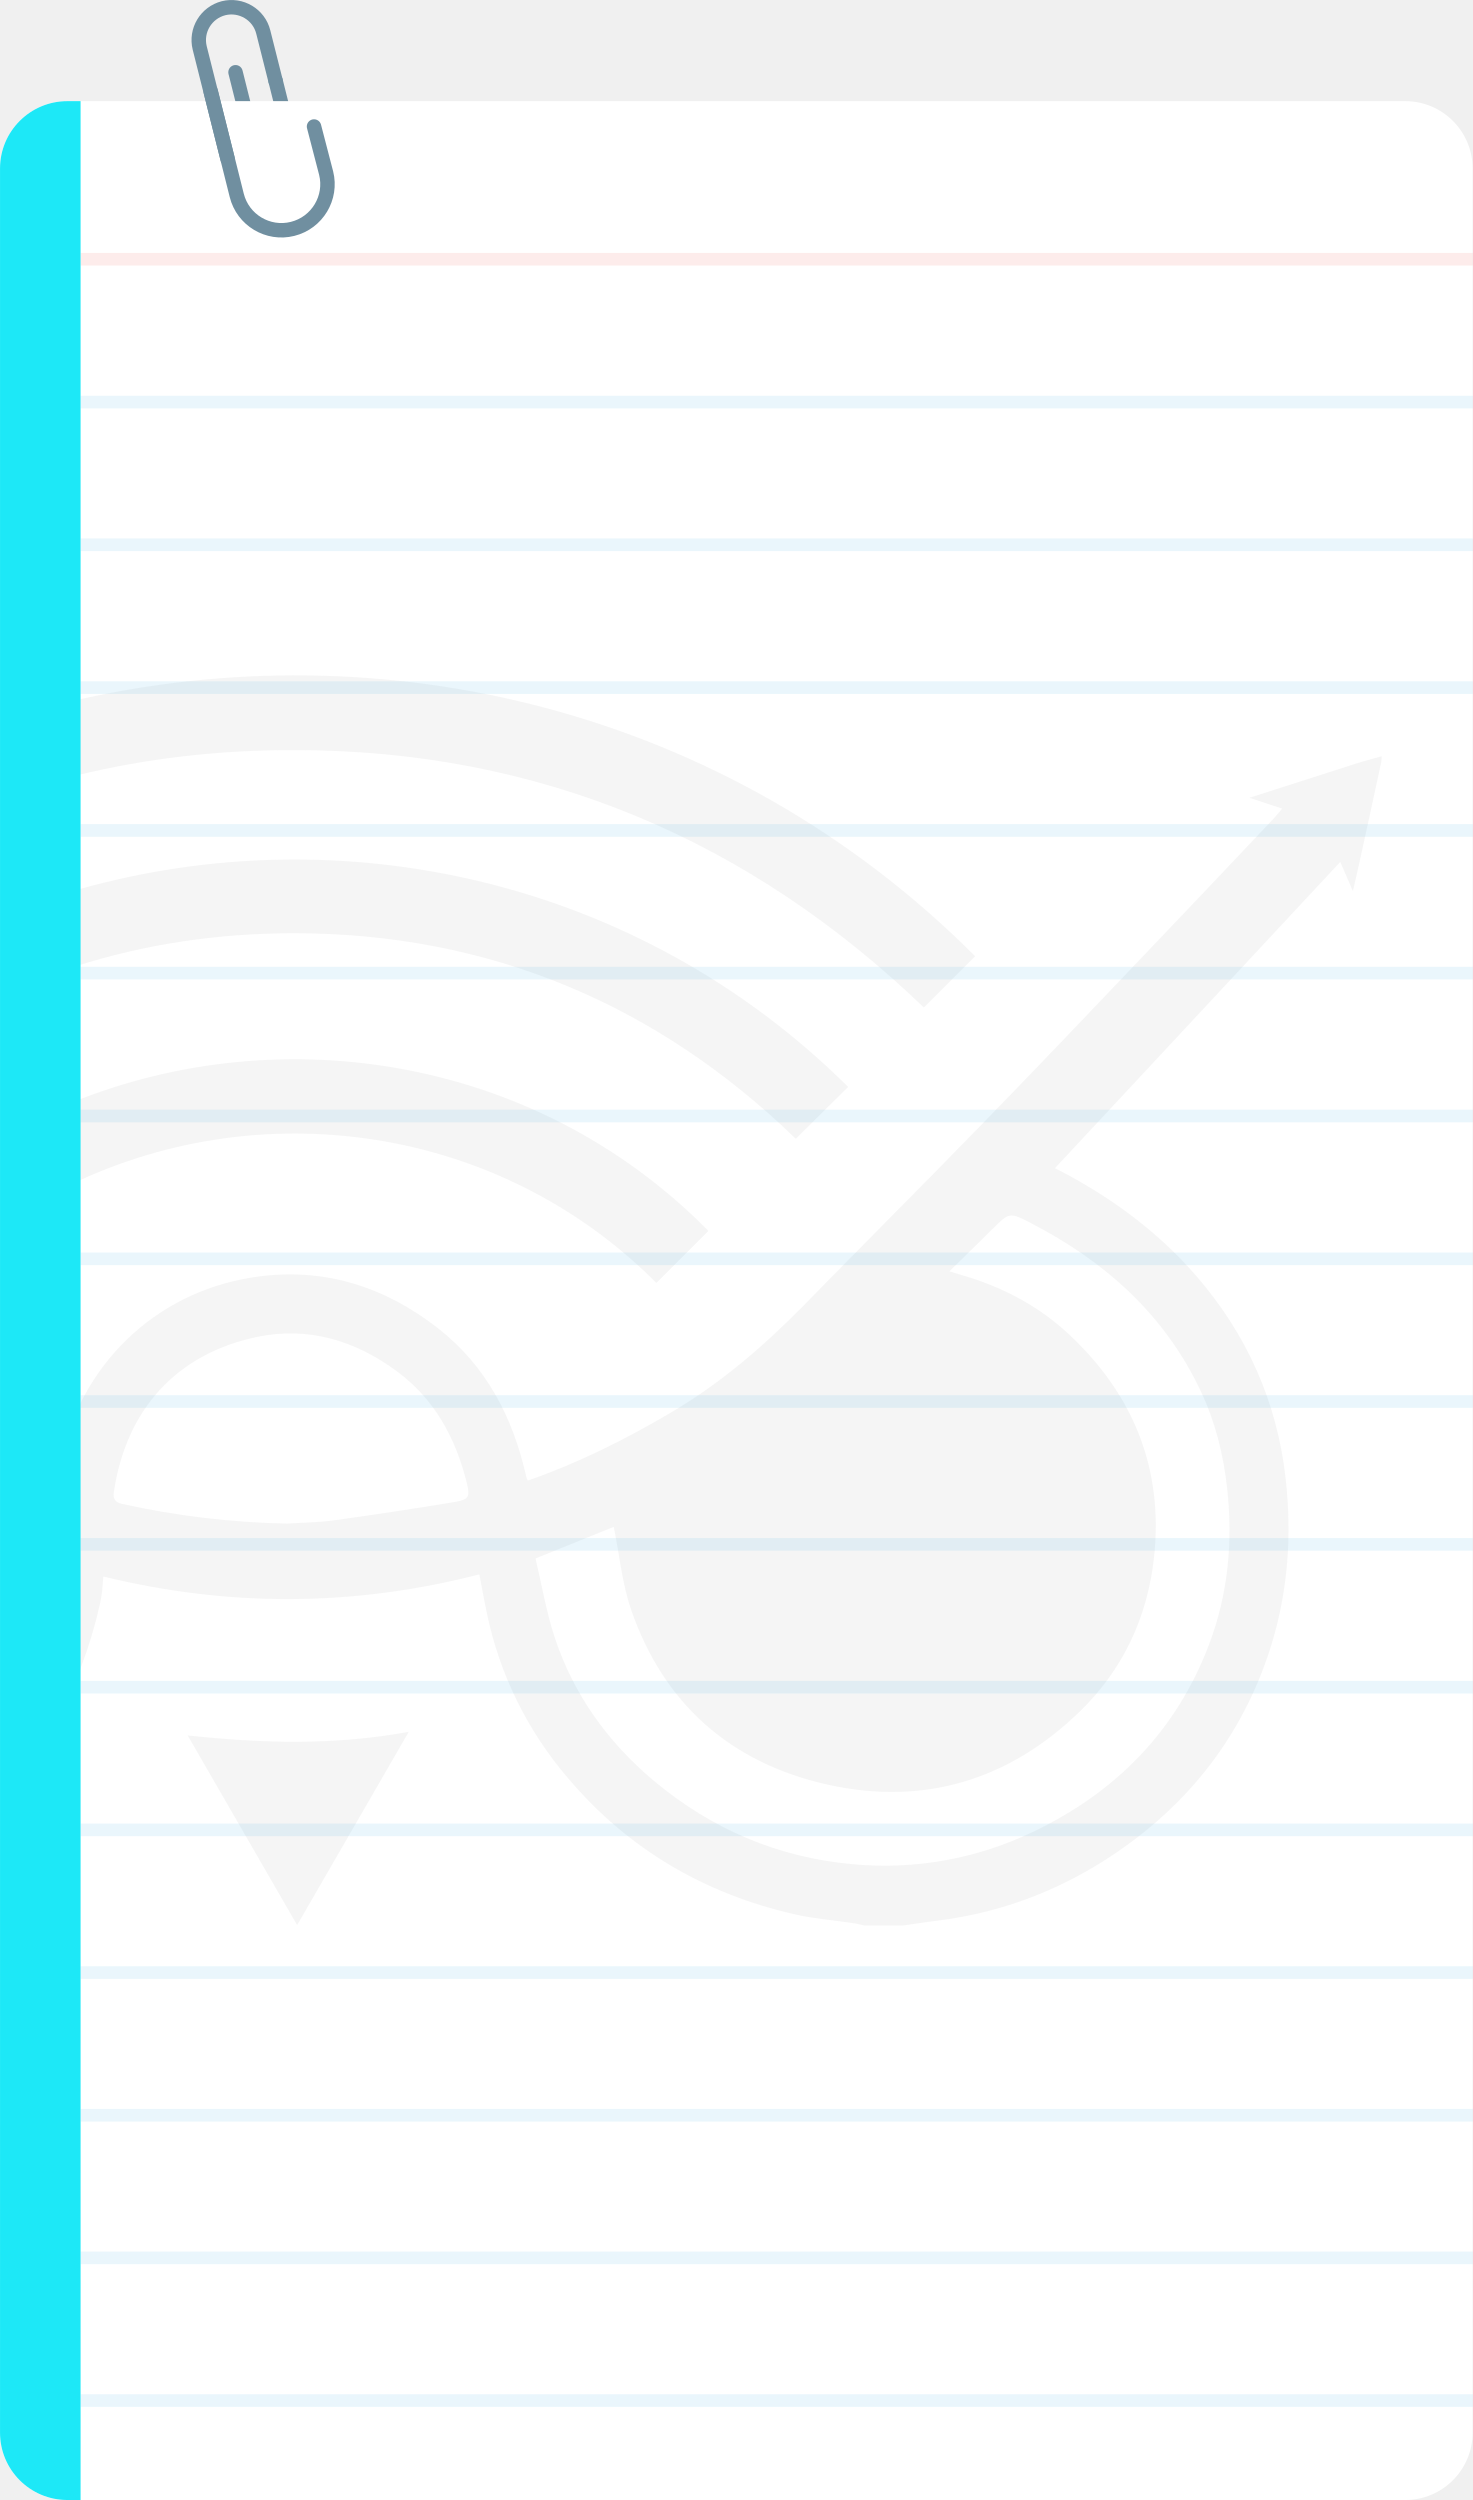
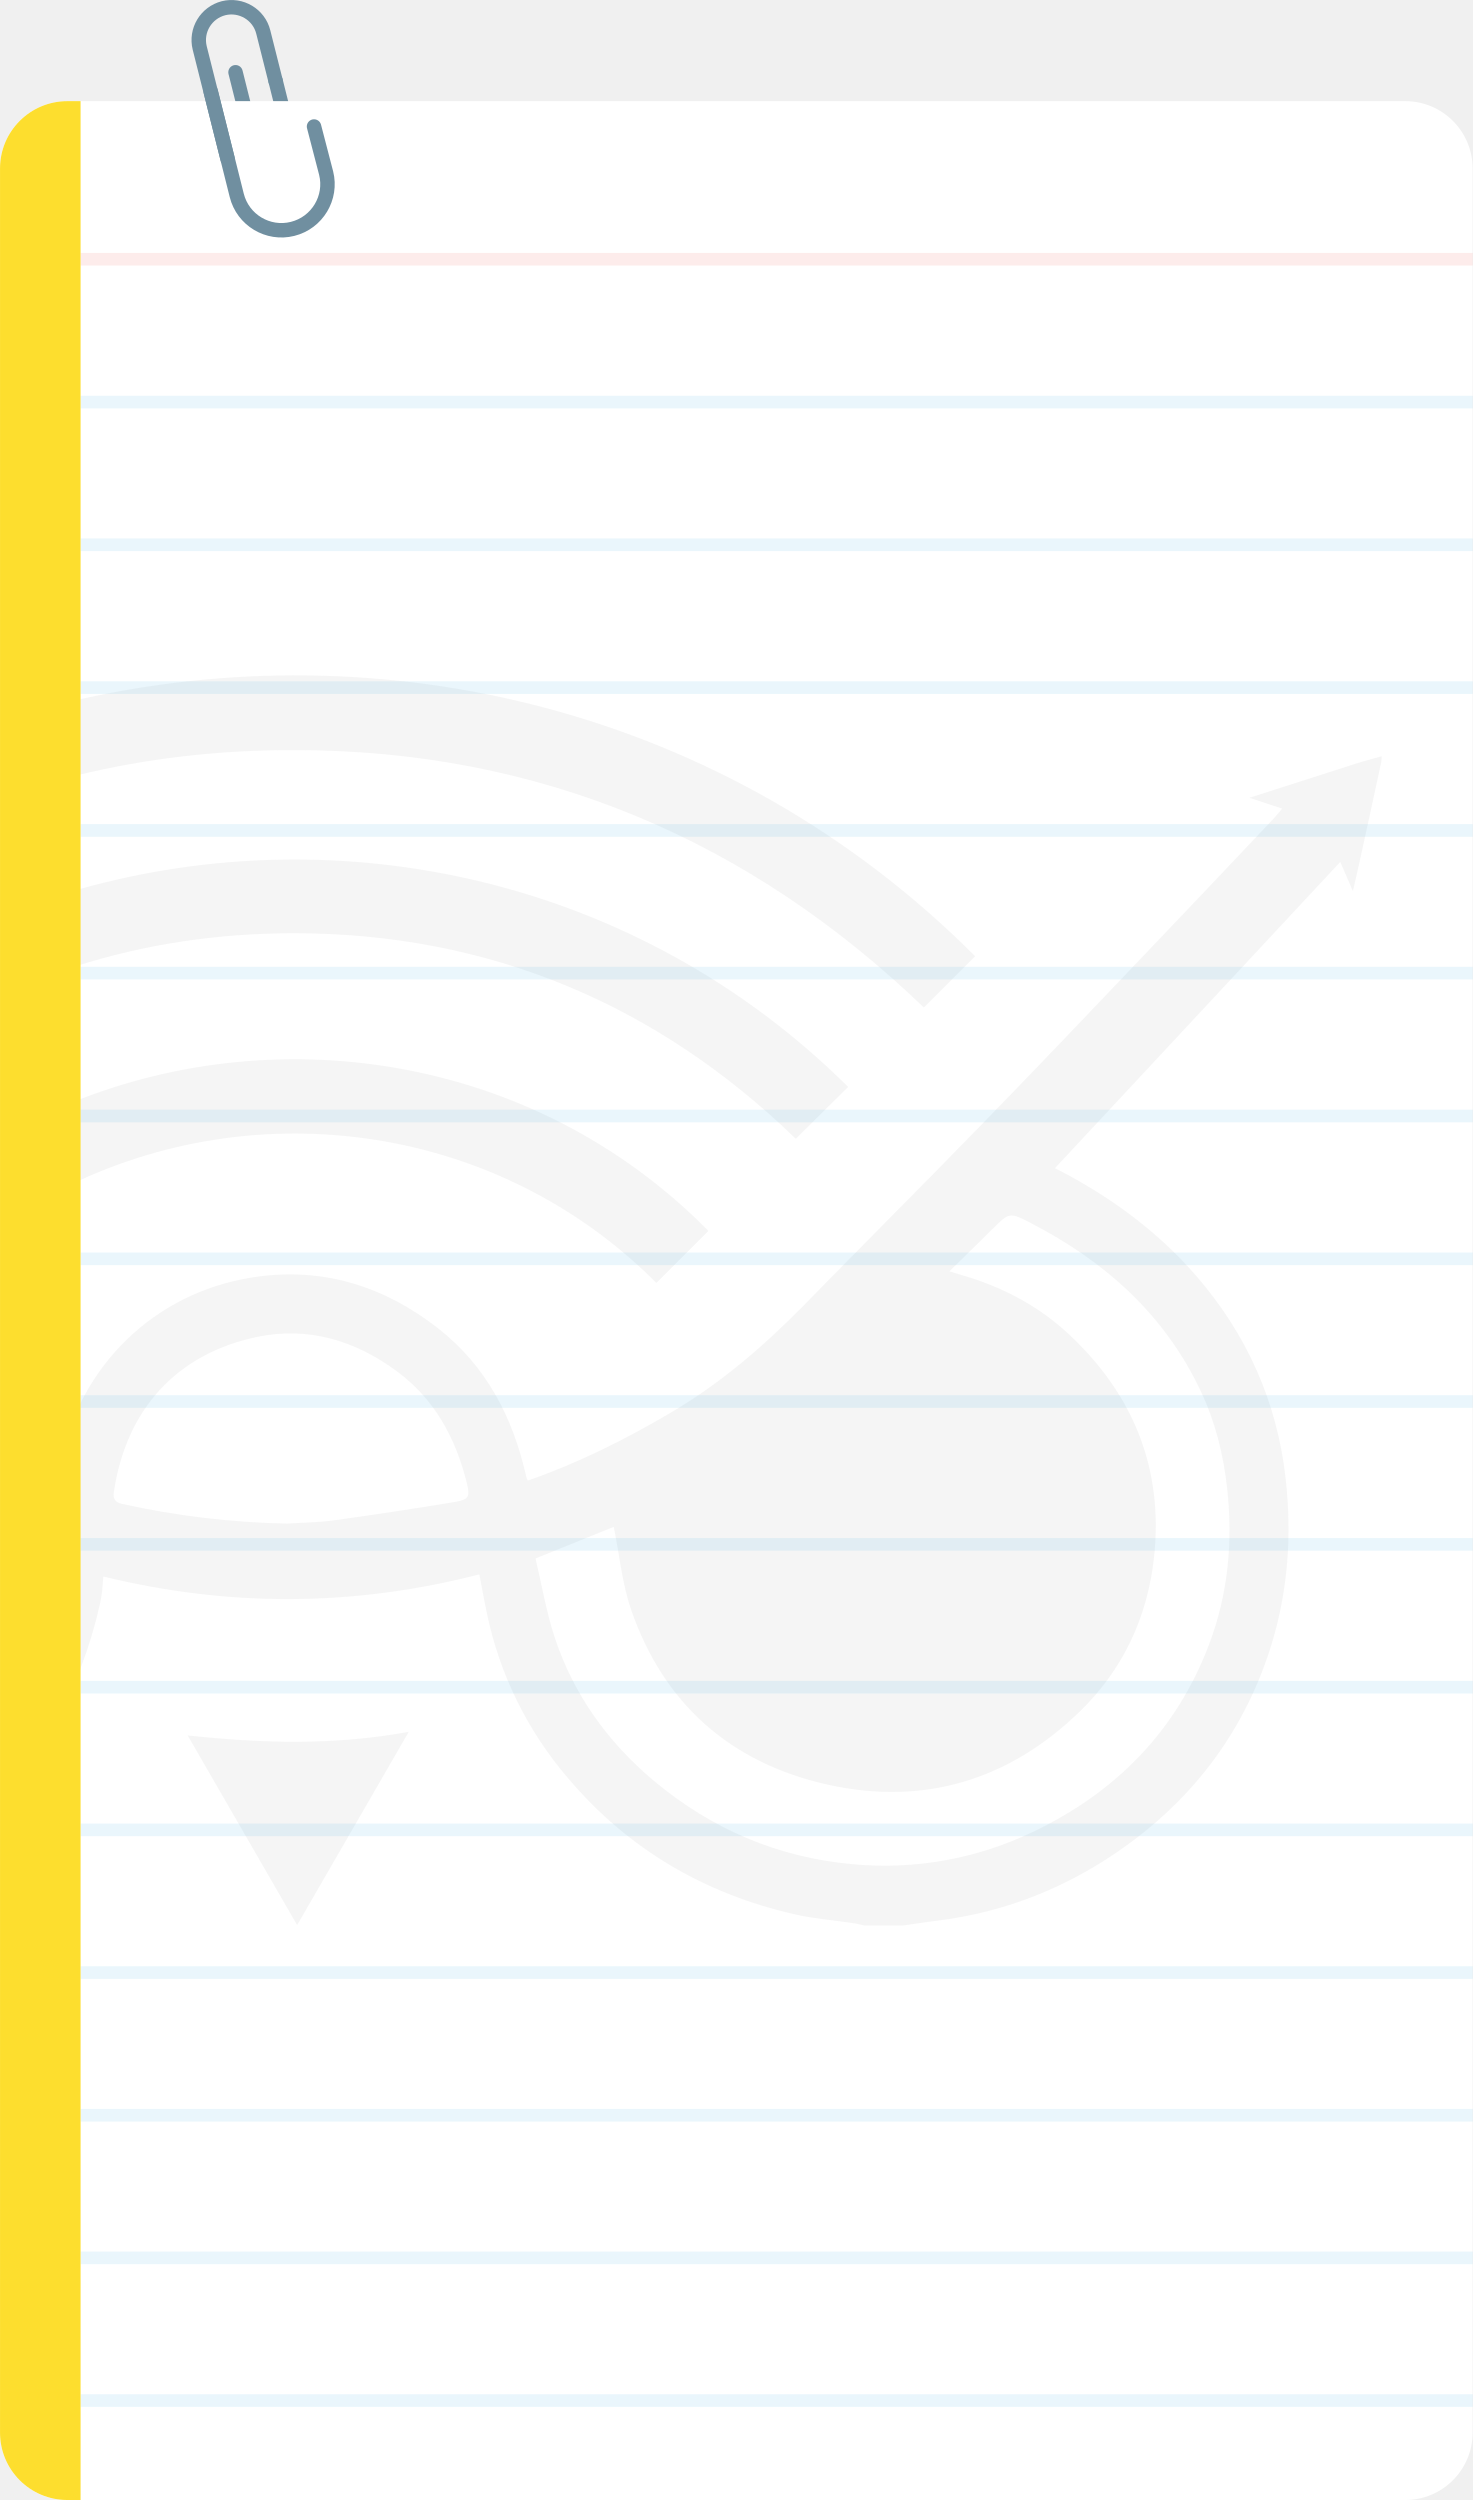
<svg xmlns="http://www.w3.org/2000/svg" preserveAspectRatio="none" version="1.1" id="Layer_1" x="0px" y="0px" viewBox="0 0 815.5 1384.3" style="enable-background:new 0 0 815.5 1384.3;" xml:space="preserve">
  <style type="text/css">
	.st0{fill:none;stroke:#708FA0;stroke-width:8;stroke-linecap:round;stroke-miterlimit:10;}
	.st1{fill:#FFFFFF;}
	.st2{opacity:5.000000e-02;}
	.st3{fill:#282828;}
	.st4{opacity:0.1;fill:none;stroke:#EF4230;stroke-width:7;stroke-miterlimit:10;enable-background:new    ;}
	.st5{opacity:0.1;fill:none;stroke:#26A6E0;stroke-width:7;stroke-miterlimit:10;enable-background:new    ;}
- 	.st6{fill:#1DE8F7;}
+ 	.st6{fill:#FDDE2E;}
</style>
  <g id="Group_543" transform="translate(-111 -266.16)">
    <g id="Group_542">
      <g id="Group_303" transform="translate(2601.614 1431.667)">
        <line id="Line_103" class="st0" x1="-2338" y1="-1120.7" x2="-2329.8" y2="-1087.9" />
        <path id="Path_459" class="st0" d="M-2330.9-1092.1l1.9,7.8c1.4,5.4-1.9,10.9-7.4,12.3l0,0c-5.4,1.4-10.9-1.9-12.3-7.4l0,0     l-1.9-7.8l-9.6-38.3" />
        <path id="Rectangle_27" class="st1" d="M-2453.3-1109.5h740.8c20.6,0,37.3,16.7,37.3,37.3V181.5c0,20.6-16.7,37.3-37.3,37.3     h-740.8c-20.6,0-37.3-16.7-37.3-37.3v-1253.7C-2490.6-1092.8-2473.9-1109.5-2453.3-1109.5z" />
        <g>
          <g>
            <g>
              <g>
                <g id="Mask_Group_1" transform="translate(0 -40)">
                  <g id="Group_3" transform="translate(-3070.983 659.545)" class="st2">
                    <path class="st3" d="M1331.1-1362.2c-19.1,6.1-38.3,12.3-58.9,18.9l18.1,6c-1.9,2.3-3.1,3.8-4.4,5.2           c-24,25.4-48,50.8-72.2,76.1c-29.3,30.8-58.6,61.6-88.3,92.1c-33.1,34.1-66.8,67.7-100,101.7c-22.2,22.6-46,43.1-73.5,59.3           c-25.3,14.9-51.4,28-79.3,37.7c-0.3-0.6-0.6-1.3-0.8-2c-7.3-32.7-22-61.3-48.8-82.3c-30.3-23.7-64.8-34.3-103-28.2           c-54.4,8.6-95.5,49.1-106.4,102.8c-0.8,3.9-1.7,7.6-2.7,11.7c-1.6-0.5-3.2-1.1-4.8-1.7c1,38.2,2.9,76.4,4.5,114.6           c0.3,6.1,0.5,12.2,0.6,18.3c11-19.6,19.1-41.1,24.4-64.4c0.6-2.5,1-5.1,1.3-7.6s0.4-5,0.7-8.1           c69.7,17,138.7,16.7,208.2-1.2c1.4,7.1,2.6,14.2,4.1,21.2c7,34,22.6,65.6,45.2,91.9c33.2,39.1,75.3,63.7,125.1,75.1           c10.8,2.5,22,3.3,33,5c1.8,0.2,3.6,0.8,5.5,1.2h22c5.9-0.8,11.7-1.8,17.6-2.5c39.3-4.7,74.9-19.2,106.7-42.4           c38.8-28.3,65.7-65.5,79.7-111.6c8.9-29.6,11-59.7,7.6-90.5c-4.7-42.9-21.6-80.4-49.6-112.7           c-20.3-23.4-44.8-41.8-72.2-56.5c-2.1-1.1-4.1-2.1-6-3.1l158-169.6l7,16.2c1.3-5.8,2.3-10.1,3.3-14.5           c4.2-19,8.3-38,12.4-57c0.2-1,0.2-2.1,0.2-3.2C1340.6-1364.9,1335.8-1363.7,1331.1-1362.2z M832.3-953.4           c-22.3,3.7-44.7,7.1-67.1,10.2c-8.5,1.2-17.2,1.2-25.8,1.8c-30.7-0.6-61.2-4.2-91.4-10.9c-3.9-0.9-5.2-2.8-4.6-6.7           c6.9-45.6,34.6-76.4,79.4-85.8c28.4-5.9,54.4,2.1,77.4,19.1c20.9,15.5,32.6,37.1,38.7,62           C840.7-956.3,840-954.7,832.3-953.4z M1244.9-1015.5c8.3,17.3,12.9,35.6,15,54.8c3.2,29.5,0.5,58.3-10,86.1           c-18.2,48.1-51.7,82.1-98,104.1c-30.9,14.8-65.3,20.9-99.4,17.7c-41.3-3.7-78.1-19.4-110.1-46.2           c-25.6-21.5-44.4-47.7-54.9-79.4c-4.7-14.3-7.2-29.3-10.6-43.7l43.3-17.5c3.2,15.3,4.6,31.4,9.7,46.1           c18.1,52.1,55.1,84.6,108.6,96.6c53.3,11.9,100.5-2.4,139.6-40.3c24-23.2,37.7-52.3,41.3-85.8c5.2-49-11.5-89.8-47-123.1           c-17.1-16-37.6-26.7-60.2-33.1c-1.6-0.5-3.2-1-6.1-1.9c8.3-8.1,15.9-15.6,23.5-23.1c9.6-9.6,9.7-9.8,21.6-3.6           C1192-1086.7,1224.9-1057.5,1244.9-1015.5z" />
                    <path class="st3" d="M619.7-1396.7c1.4,13.6,2.4,27.3,3.1,41c38.4-9.4,78.6-14.1,120.7-14c135.7,0,251.9,49.7,348.4,142.5           l28.4-28.4C982.2-1393.8,791.1-1436.9,619.7-1396.7z" />
                    <path class="st3" d="M623.6-1292.5c-0.2,9.9-0.5,19.8-1,29.6c-0.2,4.3-0.4,8.7-0.7,13c38.1-12.2,78.5-18.4,121.3-18.4           c107.9,0,201,39.3,277.8,113.8l29-28.7C933.4-1298.9,768.8-1333.6,623.6-1292.5z" />
                    <path class="st3" d="M614.7-1172.3c-1.7,14-3.5,27.9-4.8,42c-0.2,2.1-0.4,4.2-0.5,6.3c106.7-57,244.2-41.3,334.4,49.3           l28.8-28.8C875.4-1202.1,730.9-1222,614.7-1172.3z" />
                    <path id="Path_10" class="st3" d="M744.9-719.1l-60.6-105c41.1,4.4,81,5.6,122.4-2L744.9-719.1z" />
                  </g>
                </g>
              </g>
            </g>
          </g>
        </g>
        <g id="Group_301" transform="translate(-2425.028 -1021.965)">
          <line id="Line_104" class="st4" x1="-21" y1="0" x2="749.9" y2="0" />
          <line id="Line_105" class="st5" x1="-21" y1="79.1" x2="749.9" y2="79.1" />
          <line id="Line_106" class="st5" x1="-21" y1="158.1" x2="749.9" y2="158.1" />
          <line id="Line_107" class="st5" x1="-21" y1="237.2" x2="749.9" y2="237.2" />
          <line id="Line_108" class="st5" x1="-21" y1="316.3" x2="749.9" y2="316.3" />
          <line id="Line_109" class="st5" x1="-21" y1="395.3" x2="749.9" y2="395.3" />
          <line id="Line_110" class="st5" x1="-21" y1="474.4" x2="749.9" y2="474.4" />
          <line id="Line_111" class="st5" x1="-21" y1="553.5" x2="749.9" y2="553.5" />
          <line id="Line_112" class="st5" x1="-21" y1="632.5" x2="749.9" y2="632.5" />
          <line id="Line_113" class="st5" x1="-21" y1="711.6" x2="749.9" y2="711.6" />
          <line id="Line_114" class="st5" x1="-21" y1="790.7" x2="749.9" y2="790.7" />
          <line id="Line_124" class="st5" x1="-21" y1="1027.7" x2="749.9" y2="1027.7" />
          <line id="Line_115" class="st5" x1="-21" y1="869.7" x2="749.9" y2="869.7" />
          <line id="Line_123" class="st5" x1="-21" y1="1106.7" x2="749.9" y2="1106.7" />
          <line id="Line_121" class="st5" x1="-21" y1="948.7" x2="749.9" y2="948.7" />
          <line id="Line_122" class="st5" x1="-21" y1="1185.7" x2="749.9" y2="1185.7" />
        </g>
        <g id="Group_302" transform="translate(-2359.531 -1161.46)">
          <path id="Path_461" class="st0" d="M-5.1,83.8l-15.4-61.3C-22.9,12.8-17,3-7.3,0.5l0,0l0,0c9.7-2.4,19.6,3.5,22,13.2l0,0l6.8,27      " />
          <path id="Path_462" class="st0" d="M-14.4,46.6L0,104.1c3.4,13.7,17.3,22,30.9,18.6l0,0c13.7-3.4,22-17.3,18.6-30.9L42.8,66" />
        </g>
        <path id="Rectangle_28" class="st6" d="M-2453.3-1109.5h7.3l0,0V218.8l0,0h-7.3c-20.6,0-37.3-16.7-37.3-37.3l0,0v-1253.7     C-2490.6-1092.8-2473.9-1109.5-2453.3-1109.5z" />
      </g>
    </g>
  </g>
</svg>
